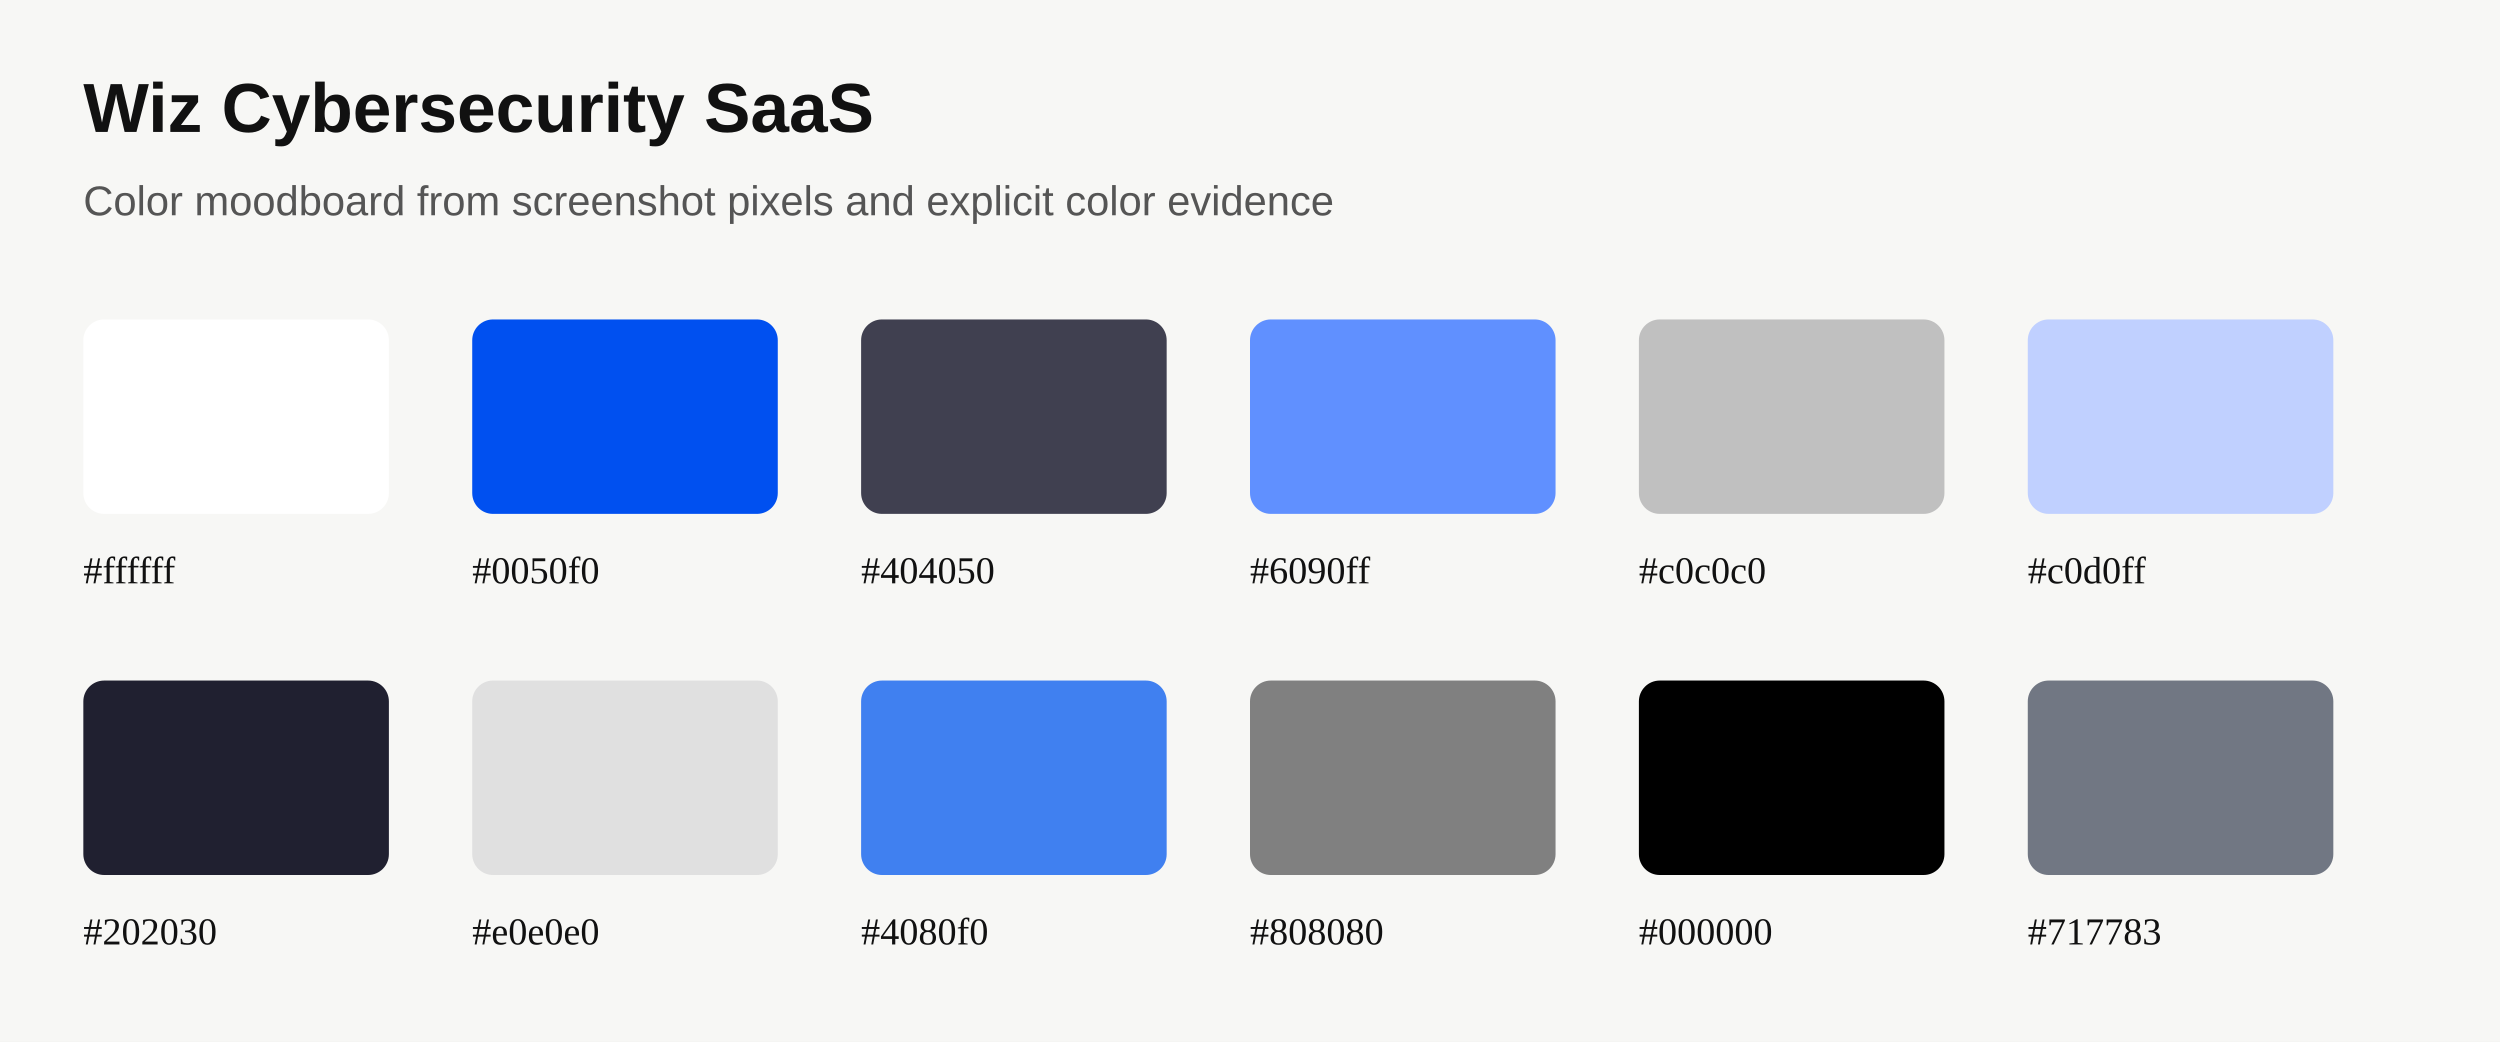
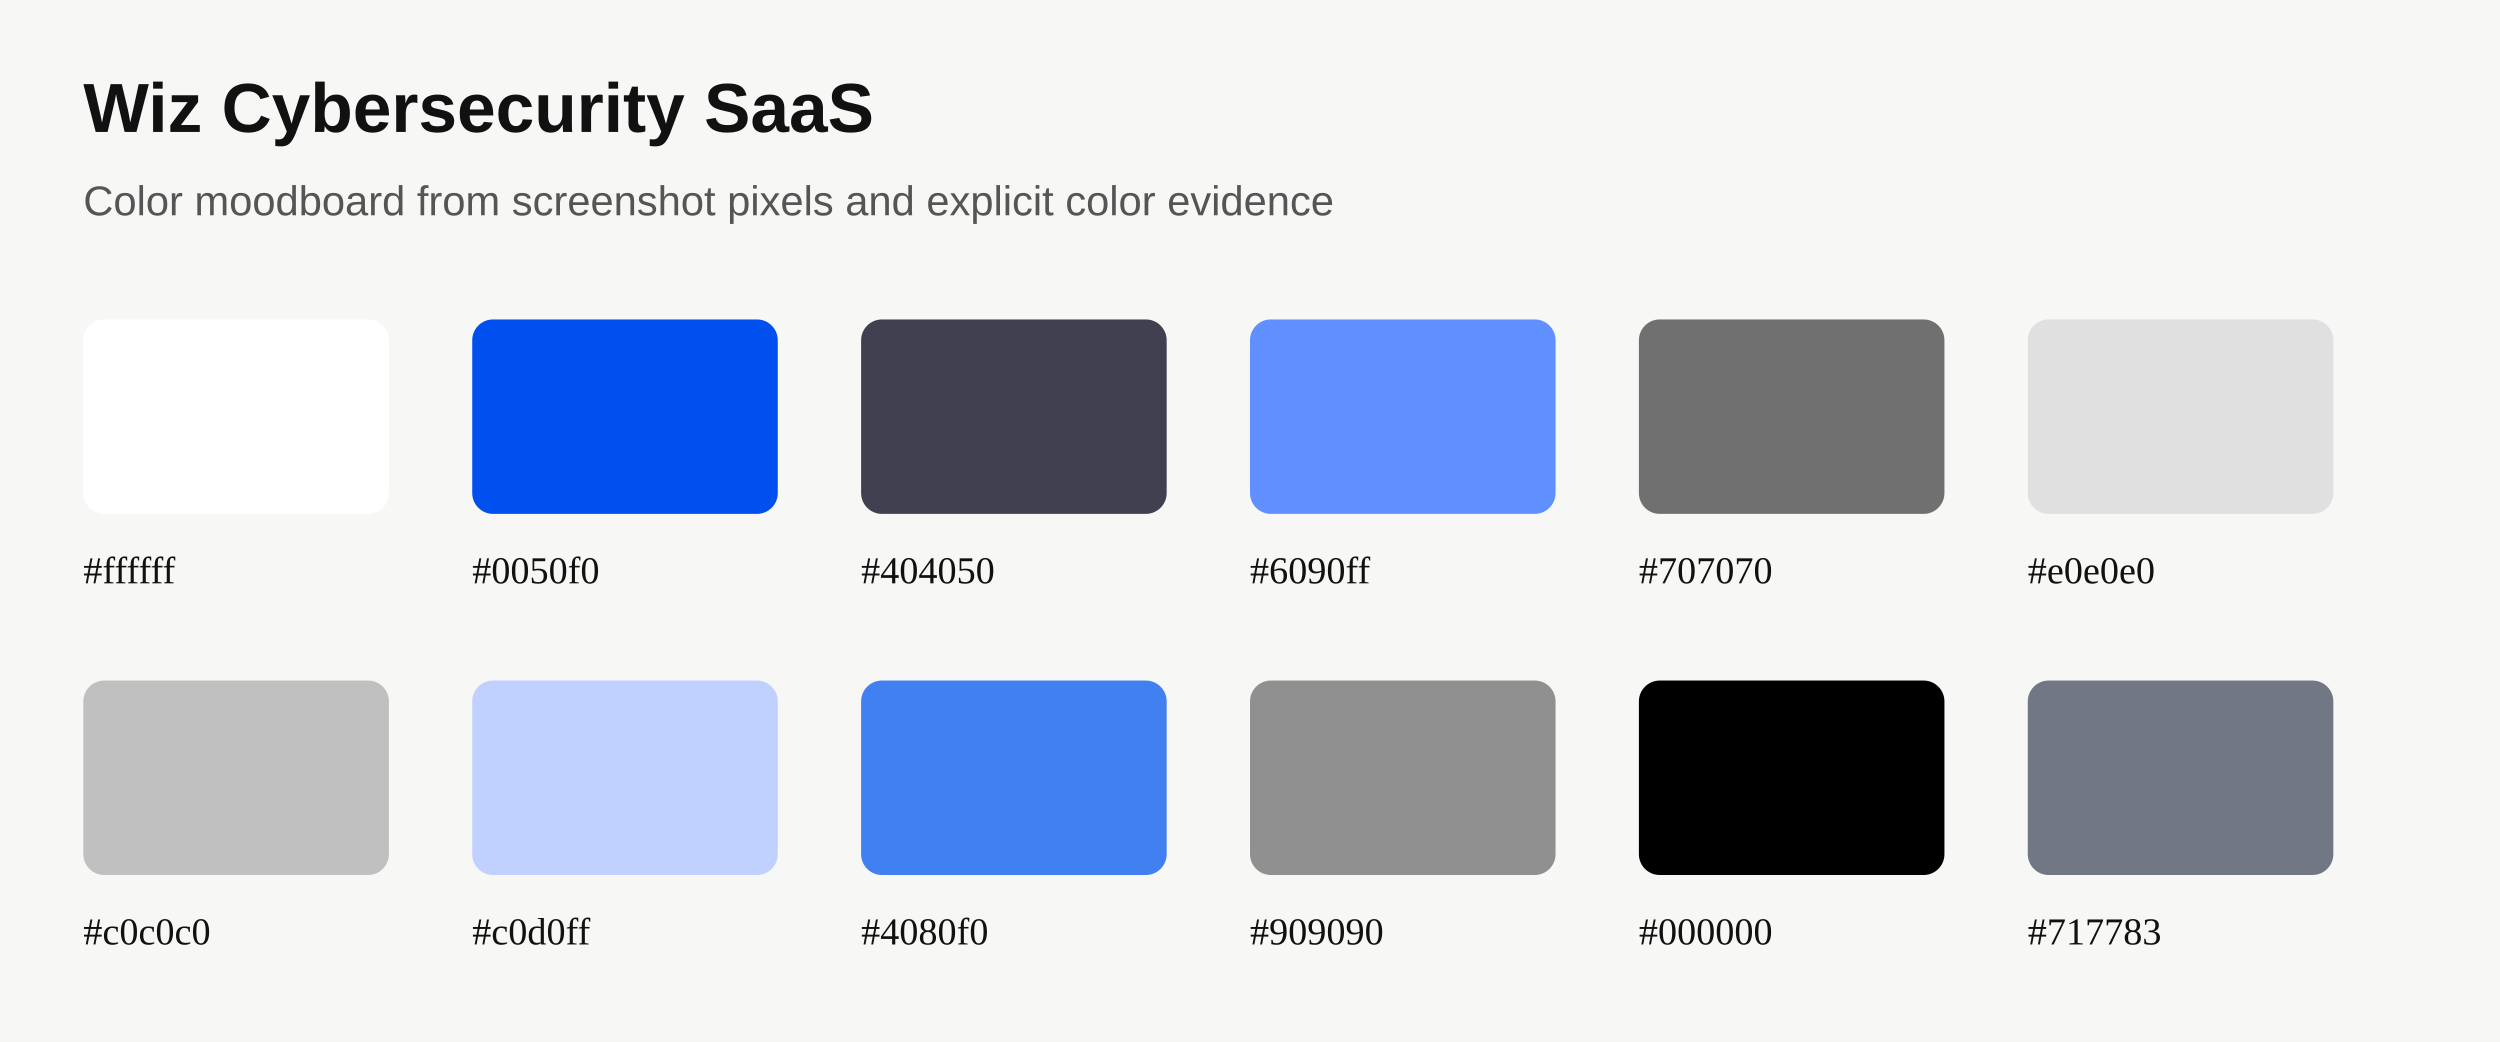
<svg xmlns="http://www.w3.org/2000/svg" width="720" height="300" viewBox="0 0 720 300">
  <rect width="720" height="300" fill="#f7f7f5" />
  <text x="24" y="38" font-family="Arial, sans-serif" font-size="20" font-weight="700" fill="#111">Wiz Cybersecurity SaaS</text>
  <text x="24" y="62" font-family="Arial, sans-serif" font-size="12" fill="#555">Color moodboard from screenshot pixels and explicit color evidence</text>
  <rect x="24" y="92" width="88" height="56" rx="6" fill="#ffffff" />
  <text x="24" y="168" font-size="11" fill="#111">#ffffff</text>
  <rect x="136" y="92" width="88" height="56" rx="6" fill="#0050f0" />
  <text x="136" y="168" font-size="11" fill="#111">#0050f0</text>
  <rect x="248" y="92" width="88" height="56" rx="6" fill="#404050" />
  <text x="248" y="168" font-size="11" fill="#111">#404050</text>
  <rect x="360" y="92" width="88" height="56" rx="6" fill="#6090ff" />
  <text x="360" y="168" font-size="11" fill="#111">#6090ff</text>
-   <rect x="472" y="92" width="88" height="56" rx="6" fill="#c0c0c0" />
-   <text x="472" y="168" font-size="11" fill="#111">#c0c0c0</text>
-   <rect x="584" y="92" width="88" height="56" rx="6" fill="#c0d0ff" />
-   <text x="584" y="168" font-size="11" fill="#111">#c0d0ff</text>
-   <rect x="24" y="196" width="88" height="56" rx="6" fill="#202030" />
-   <text x="24" y="272" font-size="11" fill="#111">#202030</text>
-   <rect x="136" y="196" width="88" height="56" rx="6" fill="#e0e0e0" />
-   <text x="136" y="272" font-size="11" fill="#111">#e0e0e0</text>
+   <rect x="472" y="92" width="88" height="56" rx="6" fill="#707070" />
+   <text x="472" y="168" font-size="11" fill="#111">#707070</text>
+   <rect x="584" y="92" width="88" height="56" rx="6" fill="#e0e0e0" />
+   <text x="584" y="168" font-size="11" fill="#111">#e0e0e0</text>
+   <rect x="24" y="196" width="88" height="56" rx="6" fill="#c0c0c0" />
+   <text x="24" y="272" font-size="11" fill="#111">#c0c0c0</text>
+   <rect x="136" y="196" width="88" height="56" rx="6" fill="#c0d0ff" />
+   <text x="136" y="272" font-size="11" fill="#111">#c0d0ff</text>
  <rect x="248" y="196" width="88" height="56" rx="6" fill="#4080f0" />
  <text x="248" y="272" font-size="11" fill="#111">#4080f0</text>
-   <rect x="360" y="196" width="88" height="56" rx="6" fill="#808080" />
-   <text x="360" y="272" font-size="11" fill="#111">#808080</text>
+   <rect x="360" y="196" width="88" height="56" rx="6" fill="#909090" />
+   <text x="360" y="272" font-size="11" fill="#111">#909090</text>
  <rect x="472" y="196" width="88" height="56" rx="6" fill="#000000" />
  <text x="472" y="272" font-size="11" fill="#111">#000000</text>
  <rect x="584" y="196" width="88" height="56" rx="6" fill="#717783" />
  <text x="584" y="272" font-size="11" fill="#111">#717783</text>
</svg>
